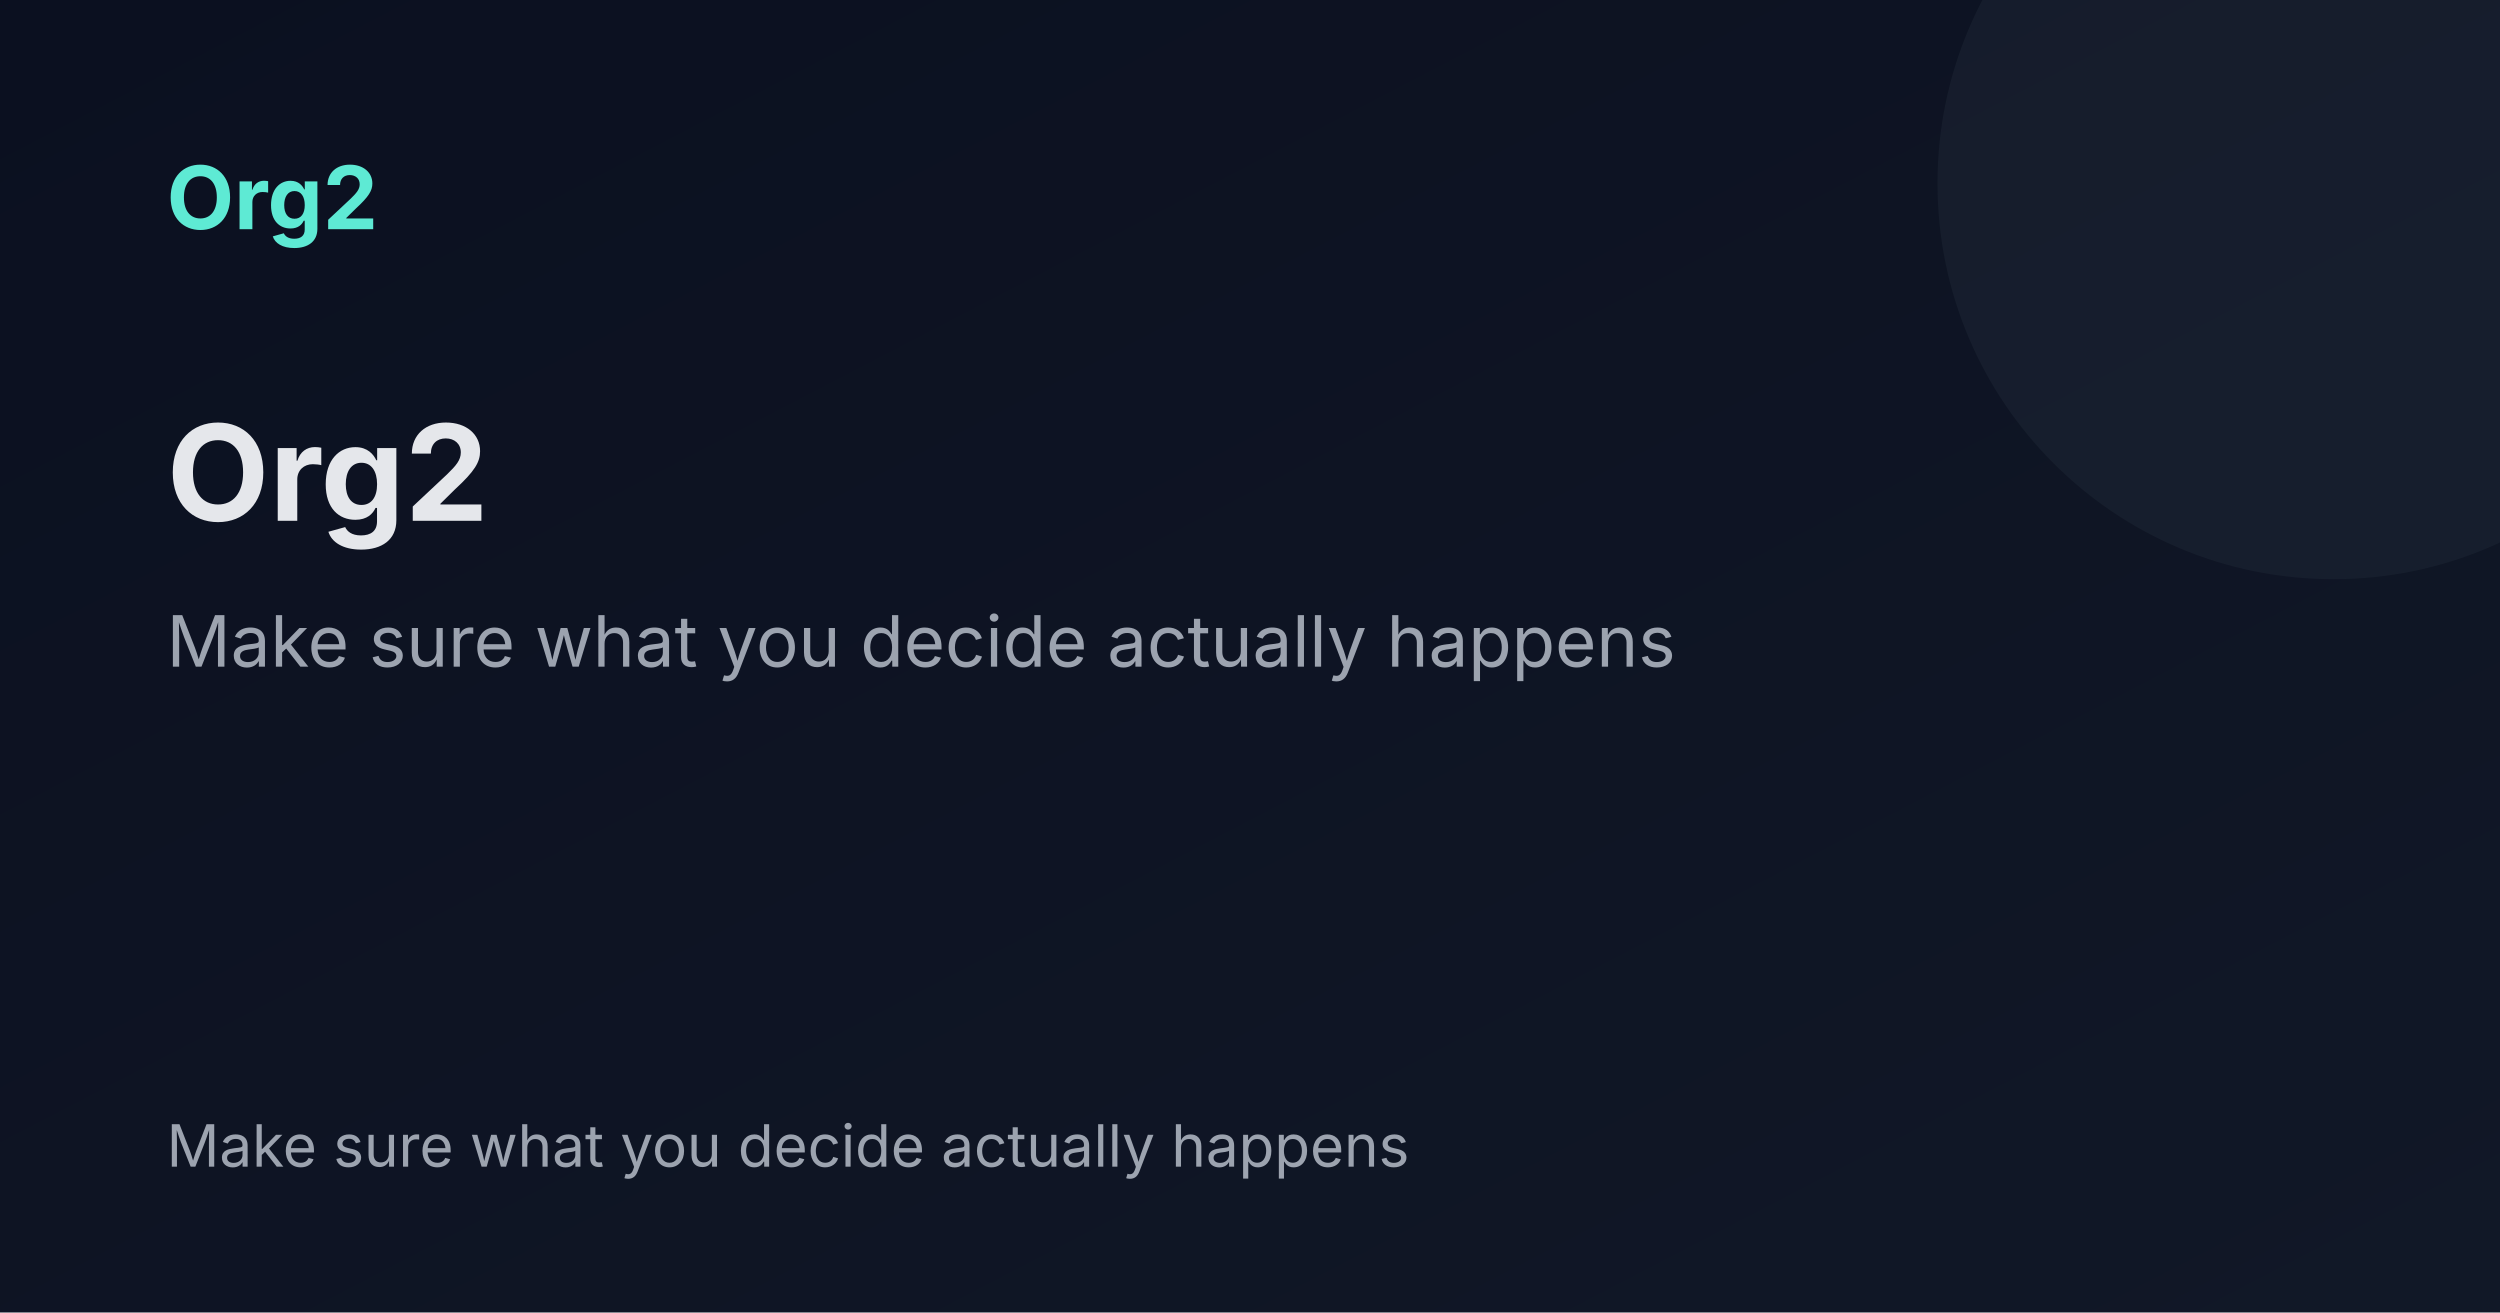
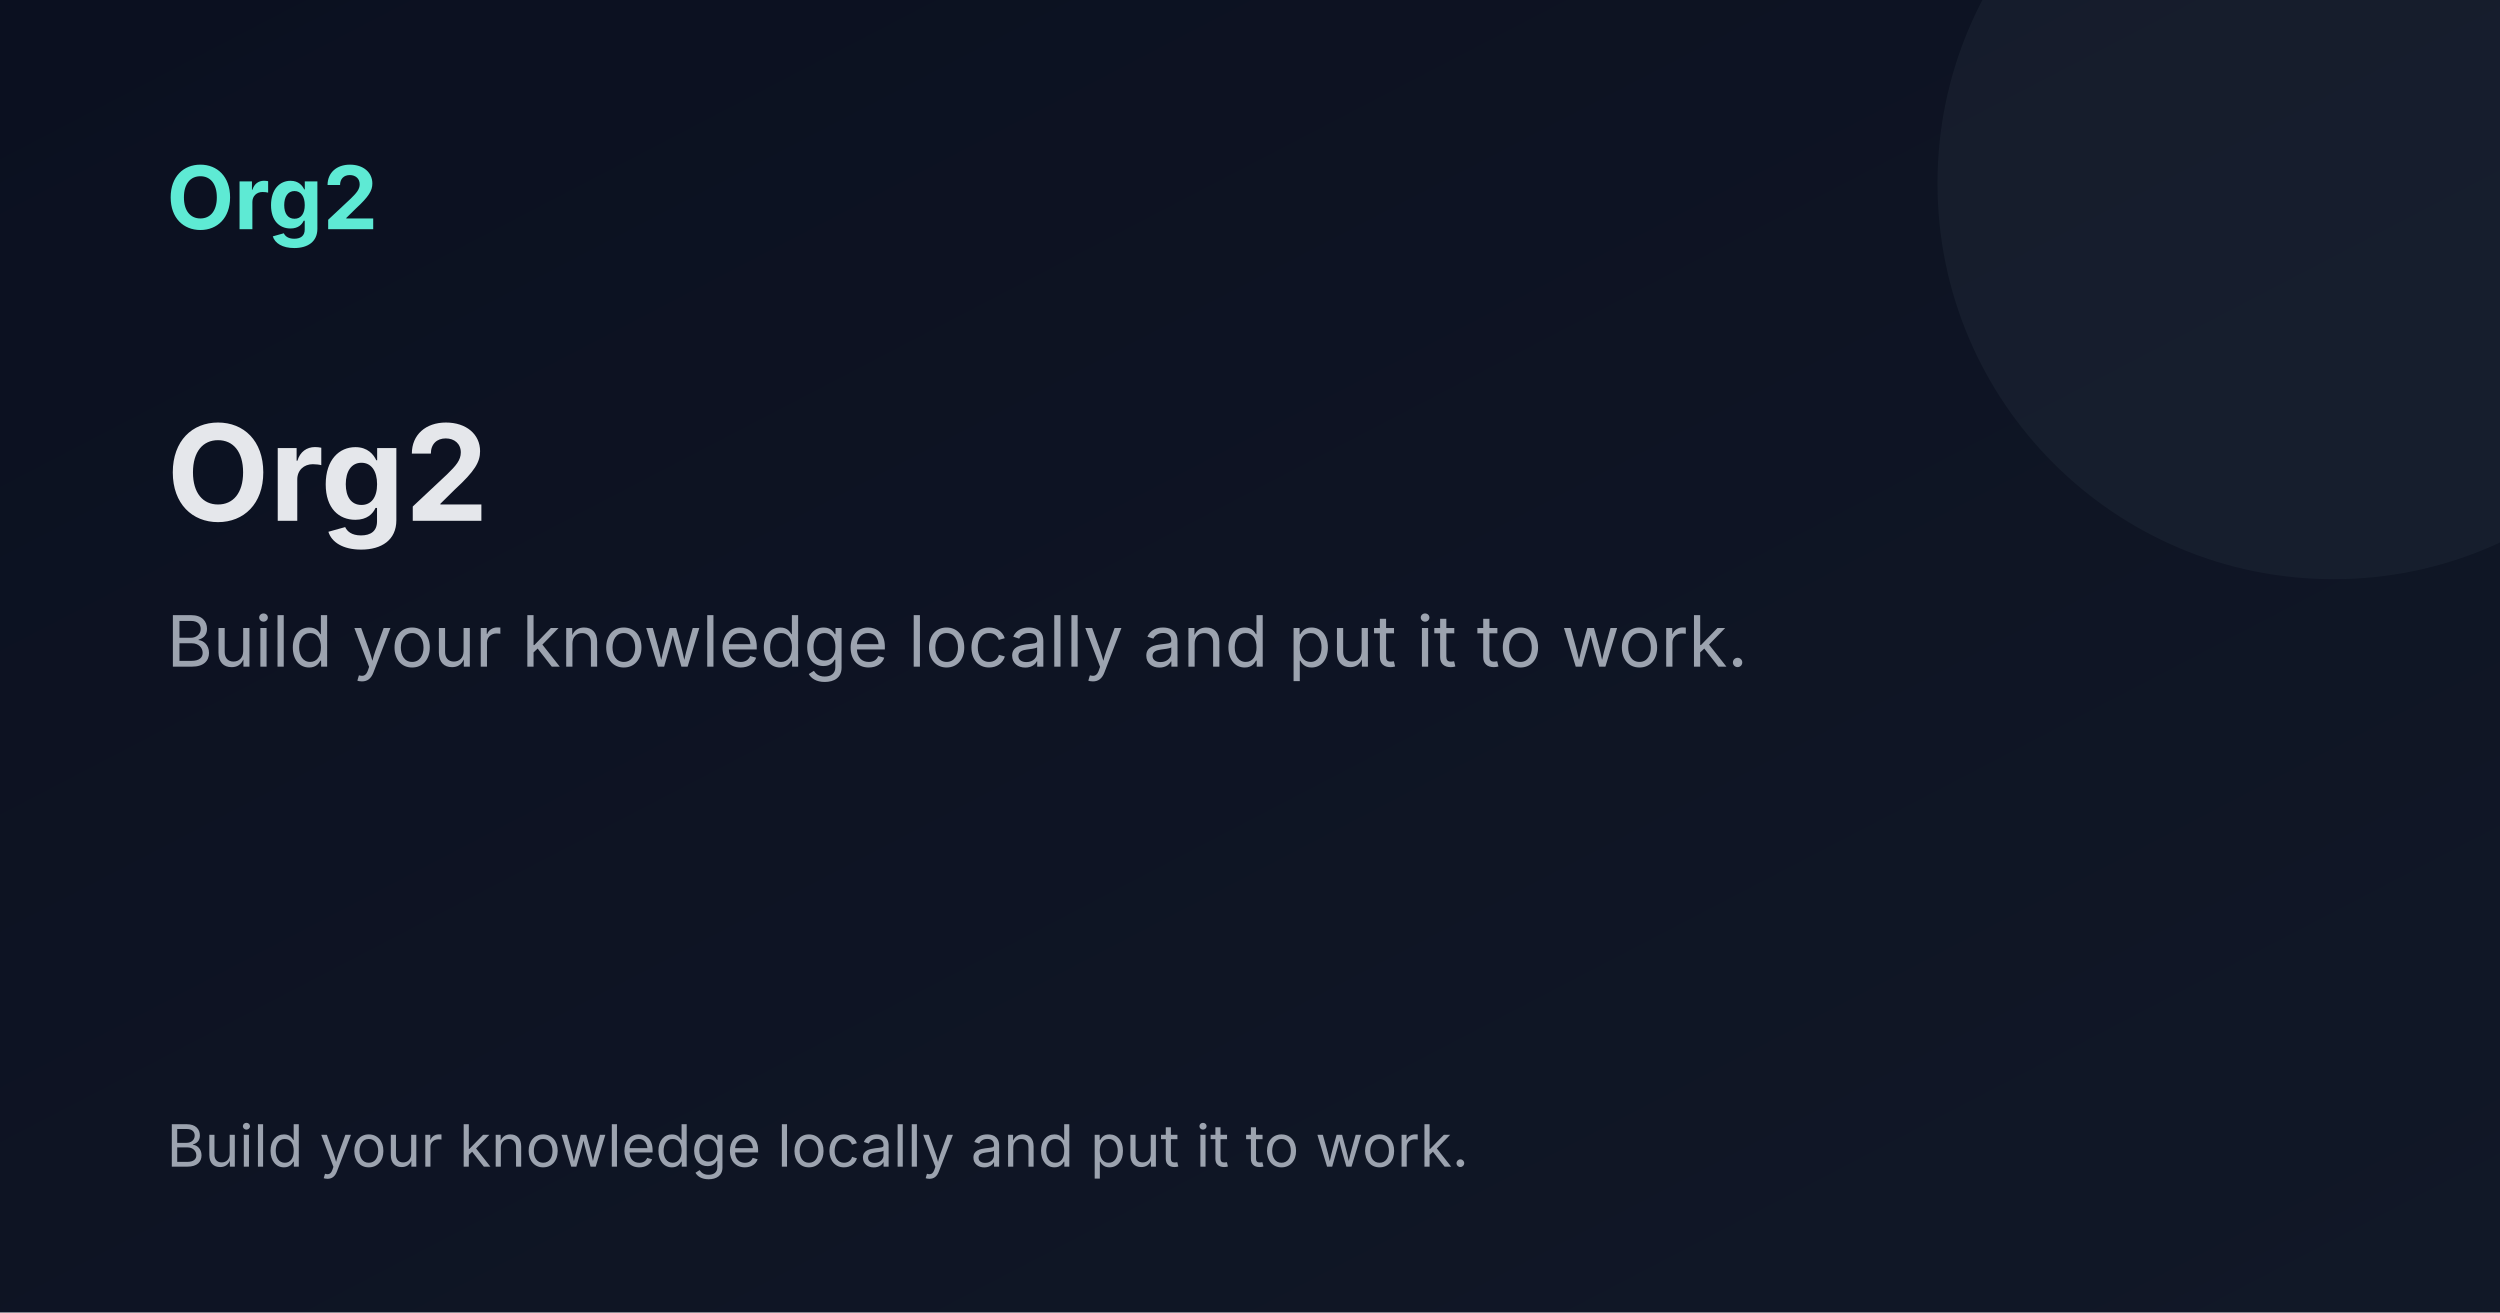
<svg xmlns="http://www.w3.org/2000/svg" width="1200" height="630" viewBox="0 0 1200 630">
  <defs>
    <linearGradient id="bg" x1="0" y1="0" x2="1" y2="1">
      <stop offset="0%" stop-color="#0b1020" />
      <stop offset="100%" stop-color="#111827" />
    </linearGradient>
  </defs>
  <rect width="1200" height="630" fill="url(#bg)" />
  <circle cx="1120" cy="88" r="190" fill="#1f2937" opacity="0.45" />
  <text x="80" y="110" font-family="Inter,Segoe UI,Arial,sans-serif" font-size="42" font-weight="700" fill="#5eead4">Org2</text>
  <text x="80" y="250" font-family="Inter,Segoe UI,Arial,sans-serif" font-size="64" font-weight="700" fill="#e5e7eb">Org2</text>
-   <text x="80" y="320" font-family="Inter,Segoe UI,Arial,sans-serif" font-size="34" fill="#9ca3af">Make sure what you decide actually happens</text>
-   <text x="80" y="560" font-family="Inter,Segoe UI,Arial,sans-serif" font-size="28" fill="#9ca3af">Make sure what you decide actually happens</text>
+   <text x="80" y="320" font-family="Inter,Segoe UI,Arial,sans-serif" font-size="34" fill="#9ca3af">Build your knowledge locally and put it to work.</text>
+   <text x="80" y="560" font-family="Inter,Segoe UI,Arial,sans-serif" font-size="28" fill="#9ca3af">Build your knowledge locally and put it to work.</text>
</svg>
